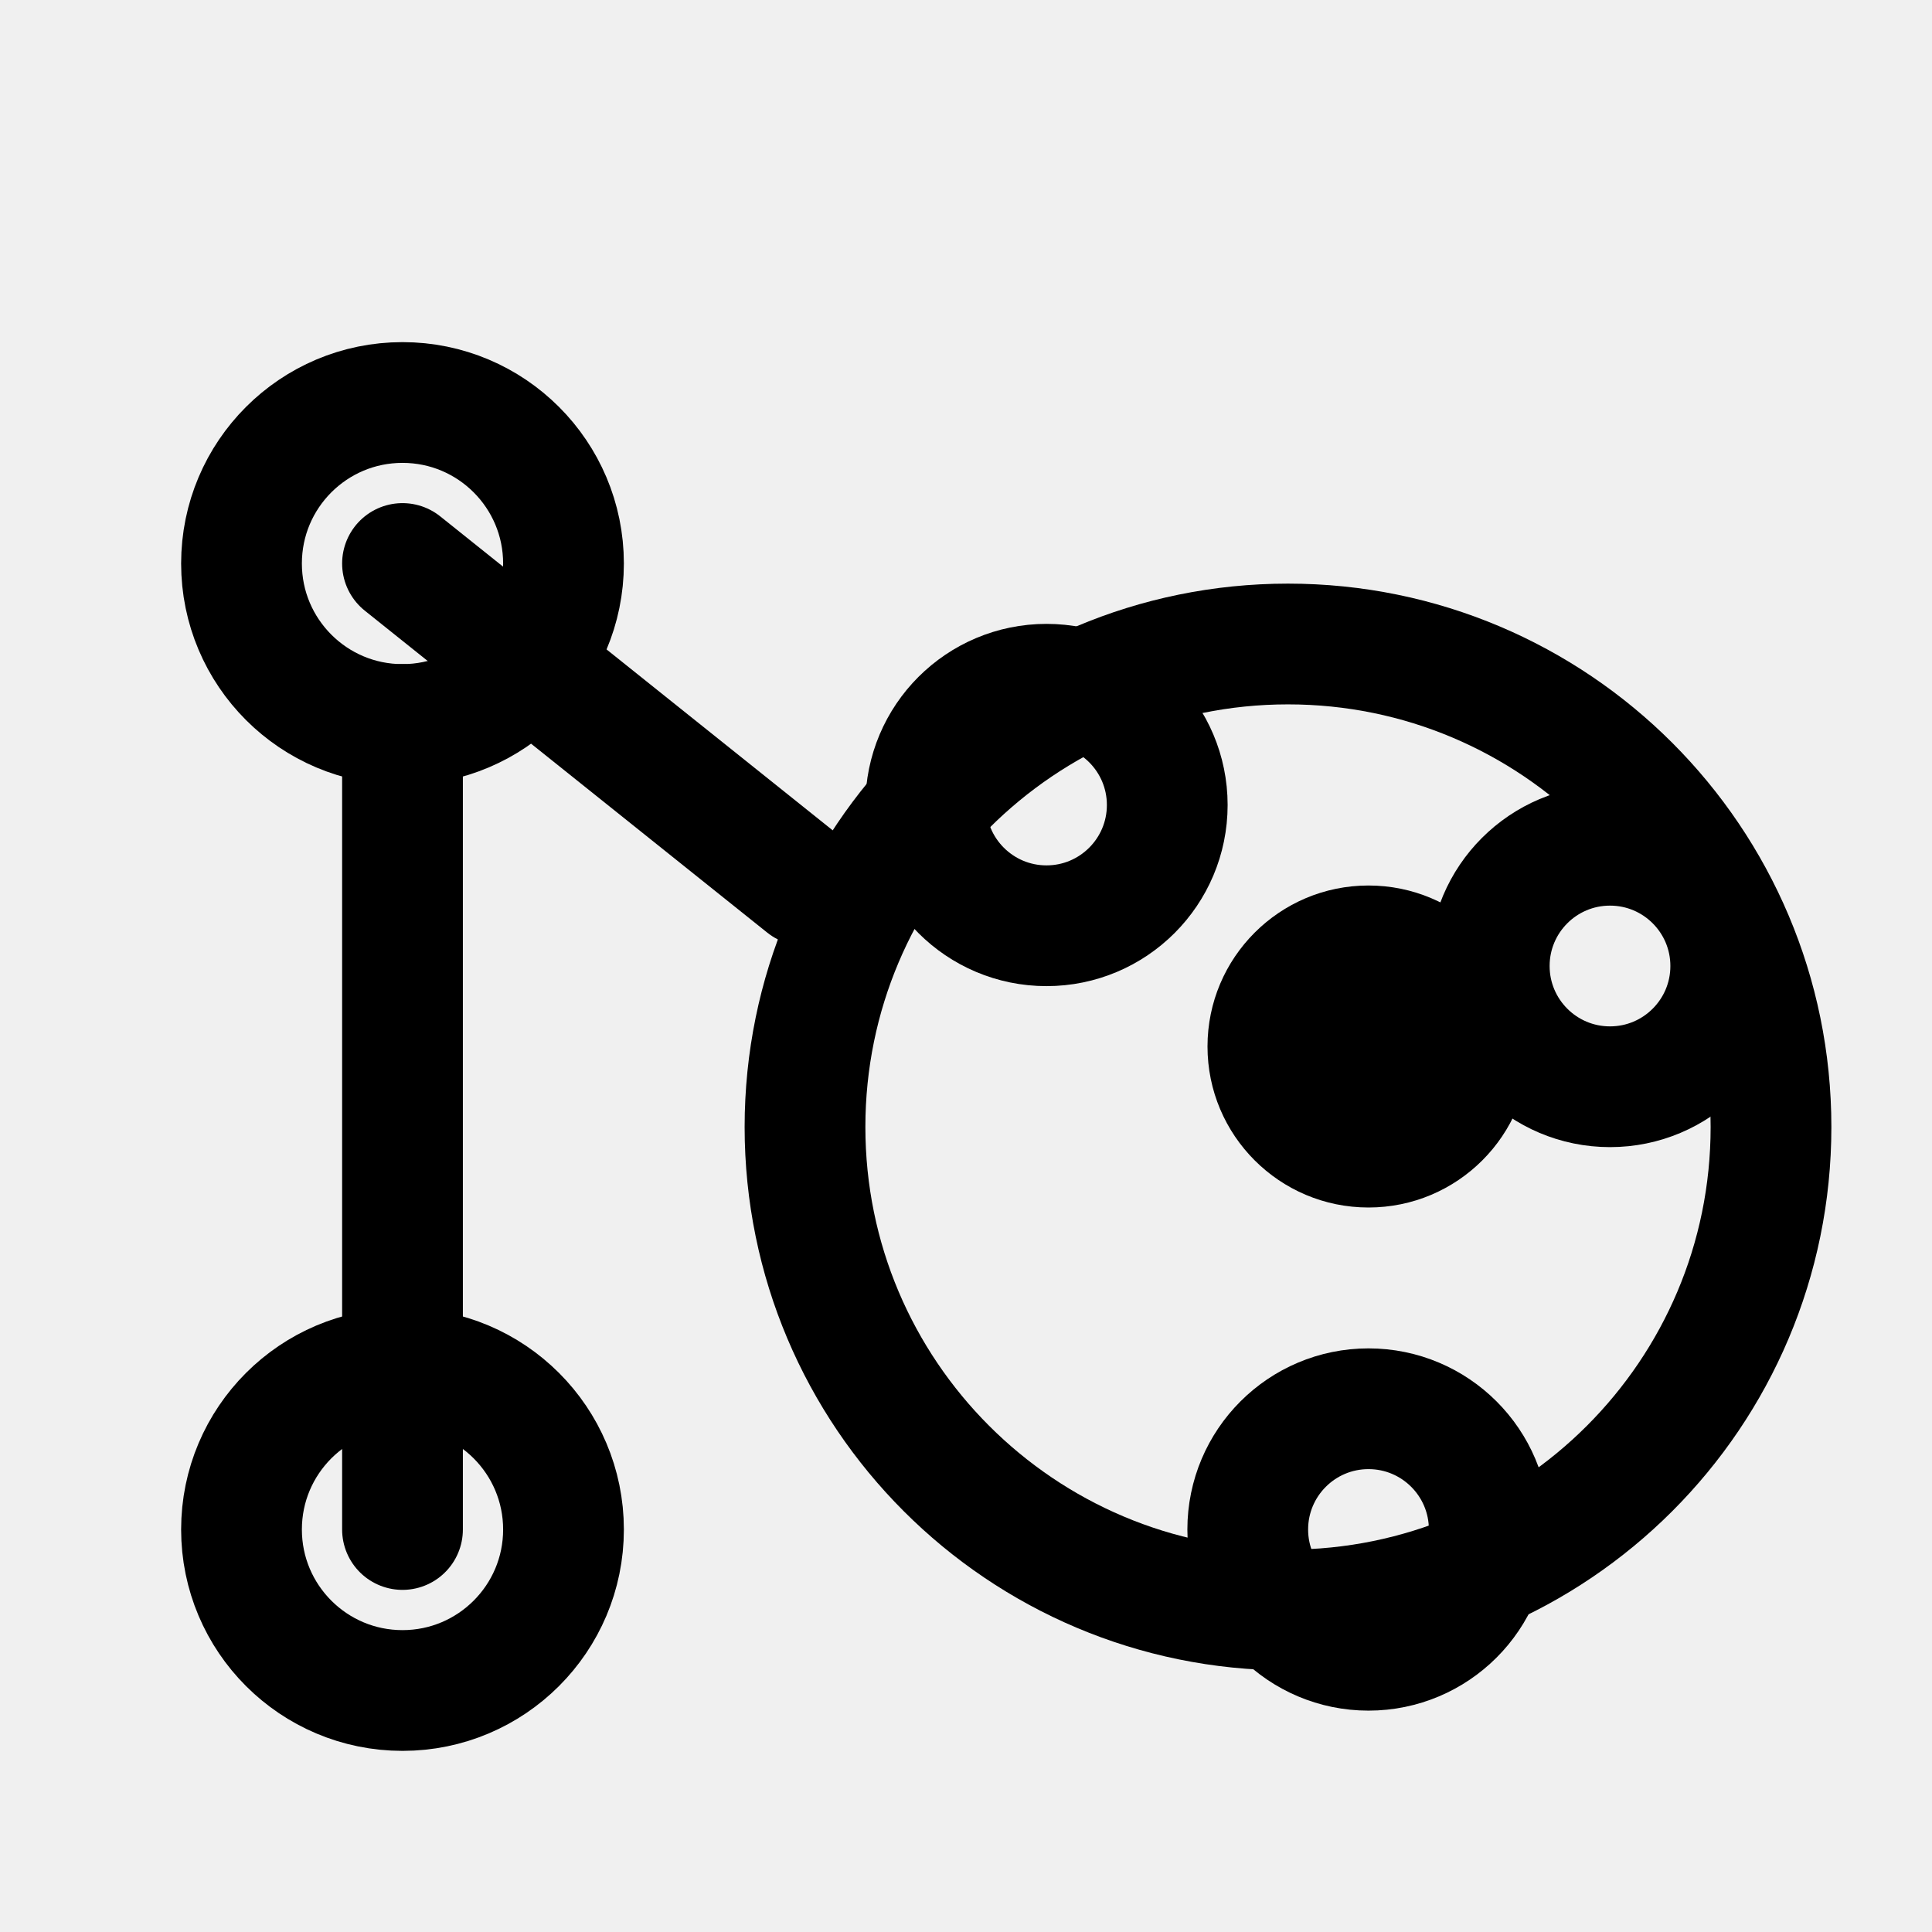
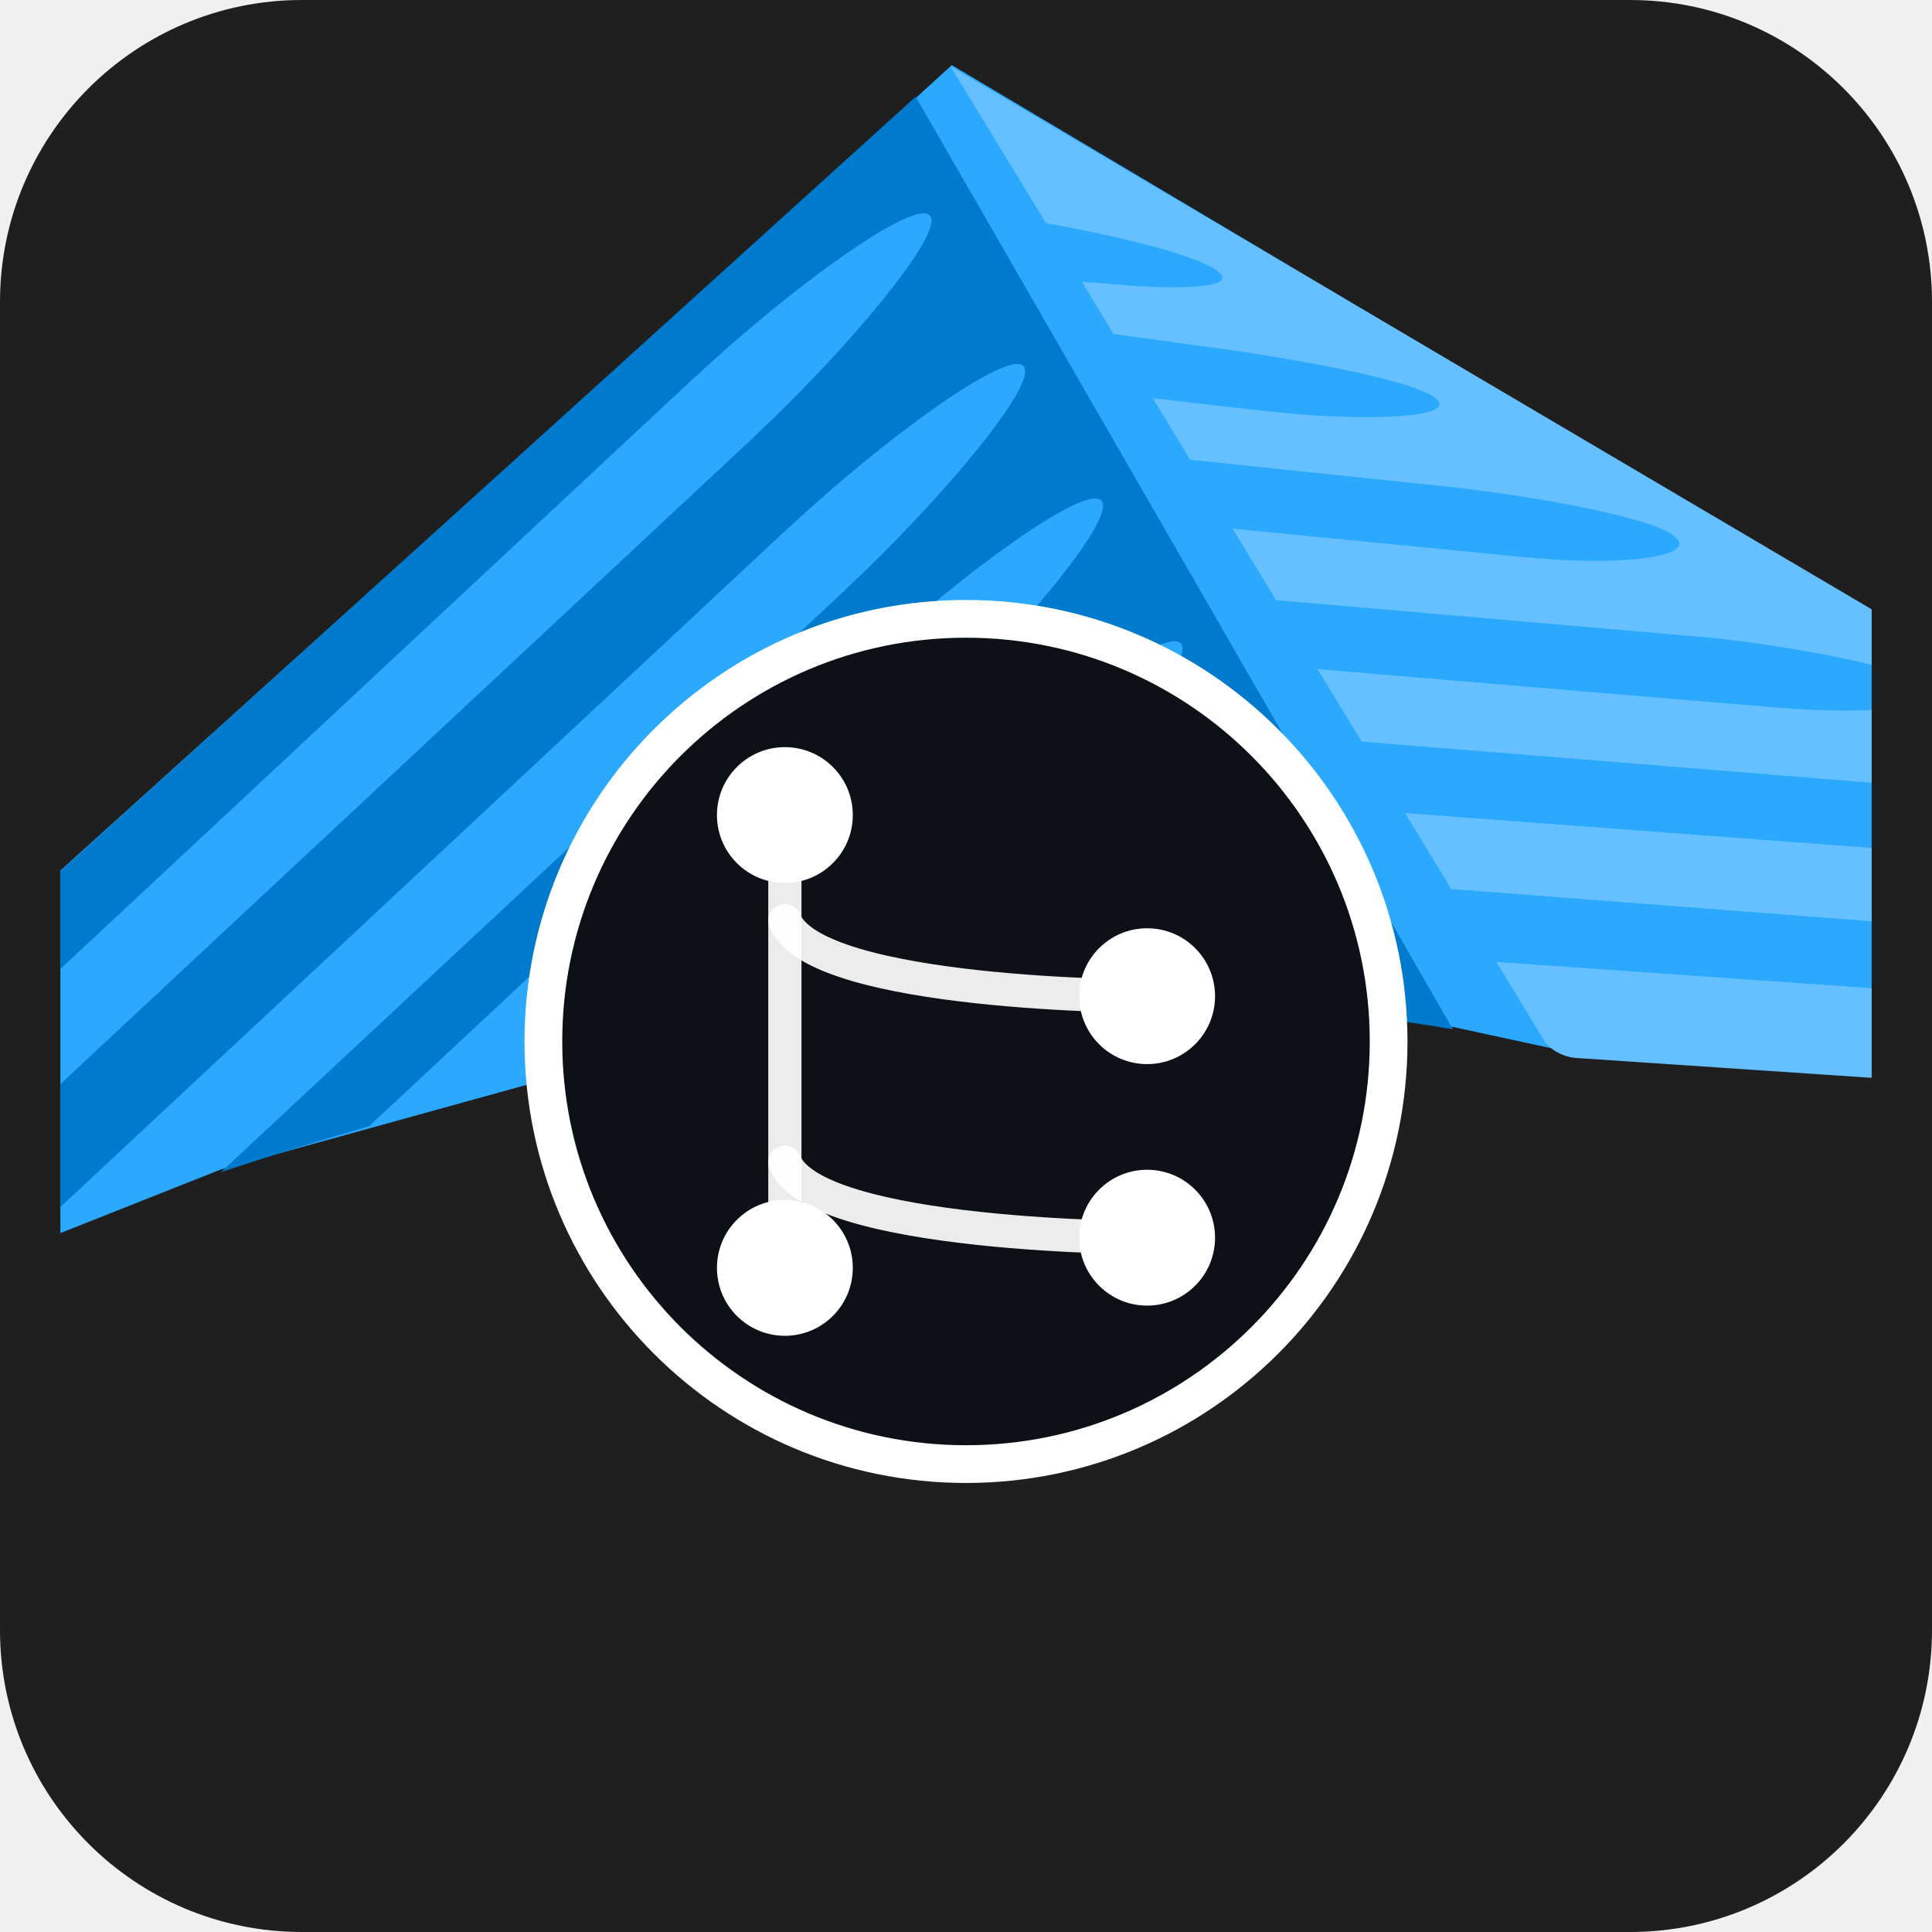
- <svg xmlns="http://www.w3.org/2000/svg" viewBox="0 0 24 24" fill="none" stroke="currentColor" stroke-width="1.5" stroke-linecap="round" stroke-linejoin="round">
-   <circle cx="16" cy="14" r="6" />
-   <circle cx="13" cy="10" r="1.5" />
-   <circle cx="20" cy="12" r="1.5" />
-   <circle cx="17" cy="19" r="1.5" />
-   <circle cx="17" cy="13" r="2" fill="currentColor" stroke="none" />
-   <line x1="10" y1="11" x2="5" y2="7" />
-   <circle cx="5" cy="7" r="2" />
-   <line x1="5" y1="9" x2="5" y2="19" />
-   <circle cx="5" cy="19" r="2" />
+ <svg xmlns="http://www.w3.org/2000/svg" viewBox="0 0 128 128" width="64" height="64">
+   <rect width="128" height="128" rx="20" fill="#1f1f1f" />
+   <svg x="4" y="2" width="120" height="82" viewBox="85 0 180 123" overflow="hidden">
+     <polygon points="29.13,144.66 59.61,129.6 100.95,113.22 136.07,103.5 161.38,99 186.96,96.52 207.28,97.14 223.41,99.06 233.71,101.29 352.39,109.78 173.59,3.47 170.01,6.74 9.71,151.52 14.08,153.14" fill="#2aa9ff" />
+     <path d="M80.82,120.85l76.54-71.4.22-.18c9.39-8.76,21.57-17.57,23.13-15.89s-8.07,13.2-17.47,22l-.09.11-62.2,58,0,0q7.41-2.46,14.72-4.56h0l49.42-46.11.22-.18c9.4-8.76,21.57-17.57,23.14-15.89s-8.08,13.2-17.47,22l-.1.11-38.28,35.72h0q7.07-1.63,14-2.91h0L173,77l.22-.18c9.39-8.76,21.57-17.57,23.13-15.89s-8.08,13.2-17.47,22l-.1.11L161.37,99.26h0q6.19-.83,12.16-1.35h0l7.53-7,.21-.18c9.4-8.76,21.57-17.58,23.14-15.9S196.35,88,187,96.78l-.16.15-.14.14,0,0c3.82-.12,7.55-.17,11.18-.1h0c6.93-5.53,13.28-9.53,14.38-8.35.81.86-1.38,4.36-5,8.75a154.37,154.37,0,0,1,16.13,1.92L170,6.61,5.17,155.89a2.62,2.62,0,0,0-.85,1.92c0,.55.94.9,2.64-.12l.09-.06c7.44-4.58,15.25-9.07,23.35-13.4h0L148.05,34.48l.22-.18c9.39-8.76,21.57-17.57,23.13-15.89s-8.08,13.21-17.47,22l-.09.1-97.3,90.78h0c7.95-3.66,16.07-7.14,24.28-10.4Z" fill="#007acc" />
+     <path d="M227.64,92.59l80.18,5.61H308c8.23.48,17.56-.15,15.15-2.11s-15.63-4-23.9-4.91l-.1,0-75.93-5.83h0l-4.59-7.55h0l63.53,4.75h.16c8.23.47,16.83-.11,14.42-2.08s-14.93-4.13-23.17-5h-.1L214.32,70.7h0l-4.38-7.2h0l46.3,3.87h.16c9,.71,16.84-.15,14.42-2.12s-13.69-4-21.91-4.89h-.1l-43-3.72h0l-4.31-7.1h0l29.38,2.87H231c9.65.91,16.83-.15,14.42-2.12s-14.78-4.11-23.17-5h-.1l-24.87-2.6h0l-3.71-6.11h0l12,1.36h.16c8.65.95,18.23.63,16-1.31s-15.23-4.18-23.26-5.23h-.09l-8.72-1.21h0L186.51,25h0l1.95.15h.14c6.62.65,13.48.64,11.55-1.08S189.7,20.4,183,19.18l-.05,0L173.45,3.58,352.66,109.23l.07,0a.41.41,0,0,1,.15.51.43.43,0,0,1-.44.25h-.05L235.8,102.15h0a4.59,4.59,0,0,1-3.36-1.69l0-.07-4.73-7.79Z" fill="#66c0ff" />
+   </svg>
+   <circle cx="64" cy="69" r="28" fill="#0d1117" stroke="#ffffff" stroke-width="2.5" />
+   <line x1="52" y1="54" x2="52" y2="84" stroke="#ffffff" stroke-width="2.2" stroke-linecap="round" opacity="0.92" />
+   <path d="M52 61 C54 66 76 66 76 66" stroke="#ffffff" stroke-width="2.2" fill="none" stroke-linecap="round" opacity="0.92" />
+   <path d="M52 77 C54 82 76 82 76 82" stroke="#ffffff" stroke-width="2.2" fill="none" stroke-linecap="round" opacity="0.92" />
+   <circle cx="52" cy="54" r="4.5" fill="#ffffff" />
+   <circle cx="76" cy="66" r="4.5" fill="#ffffff" />
+   <circle cx="76" cy="82" r="4.5" fill="#ffffff" />
+   <circle cx="52" cy="84" r="4.5" fill="#ffffff" />
</svg>
